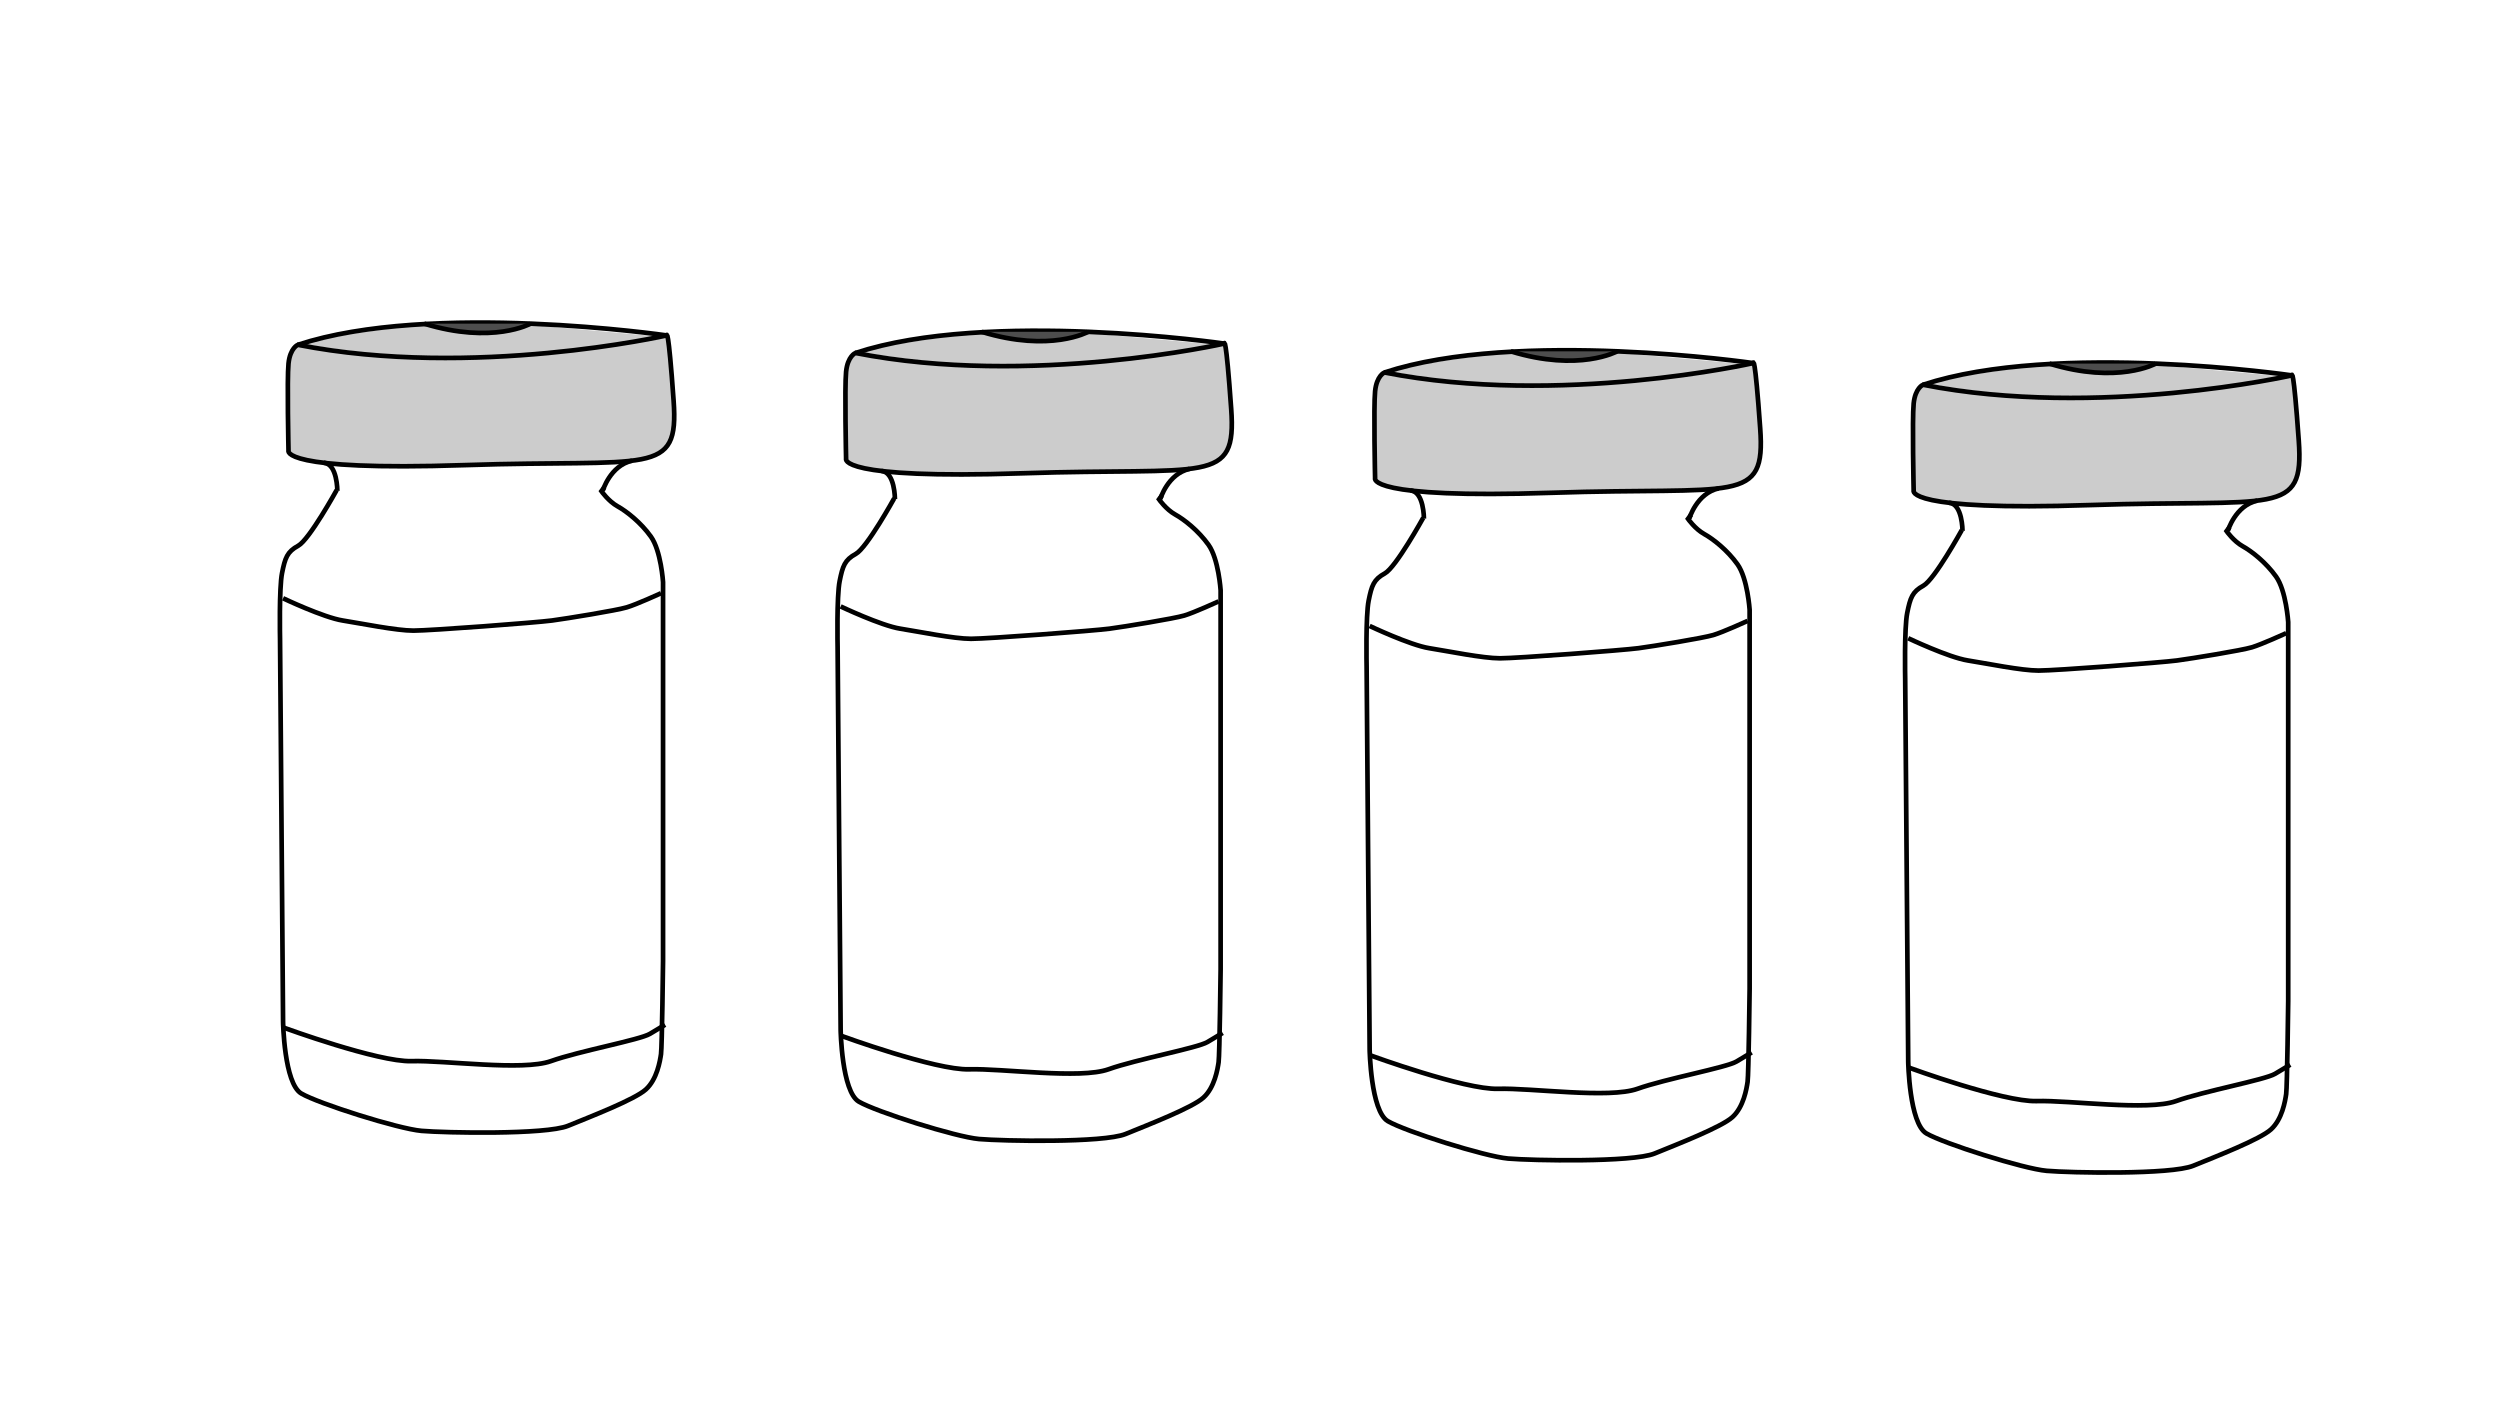
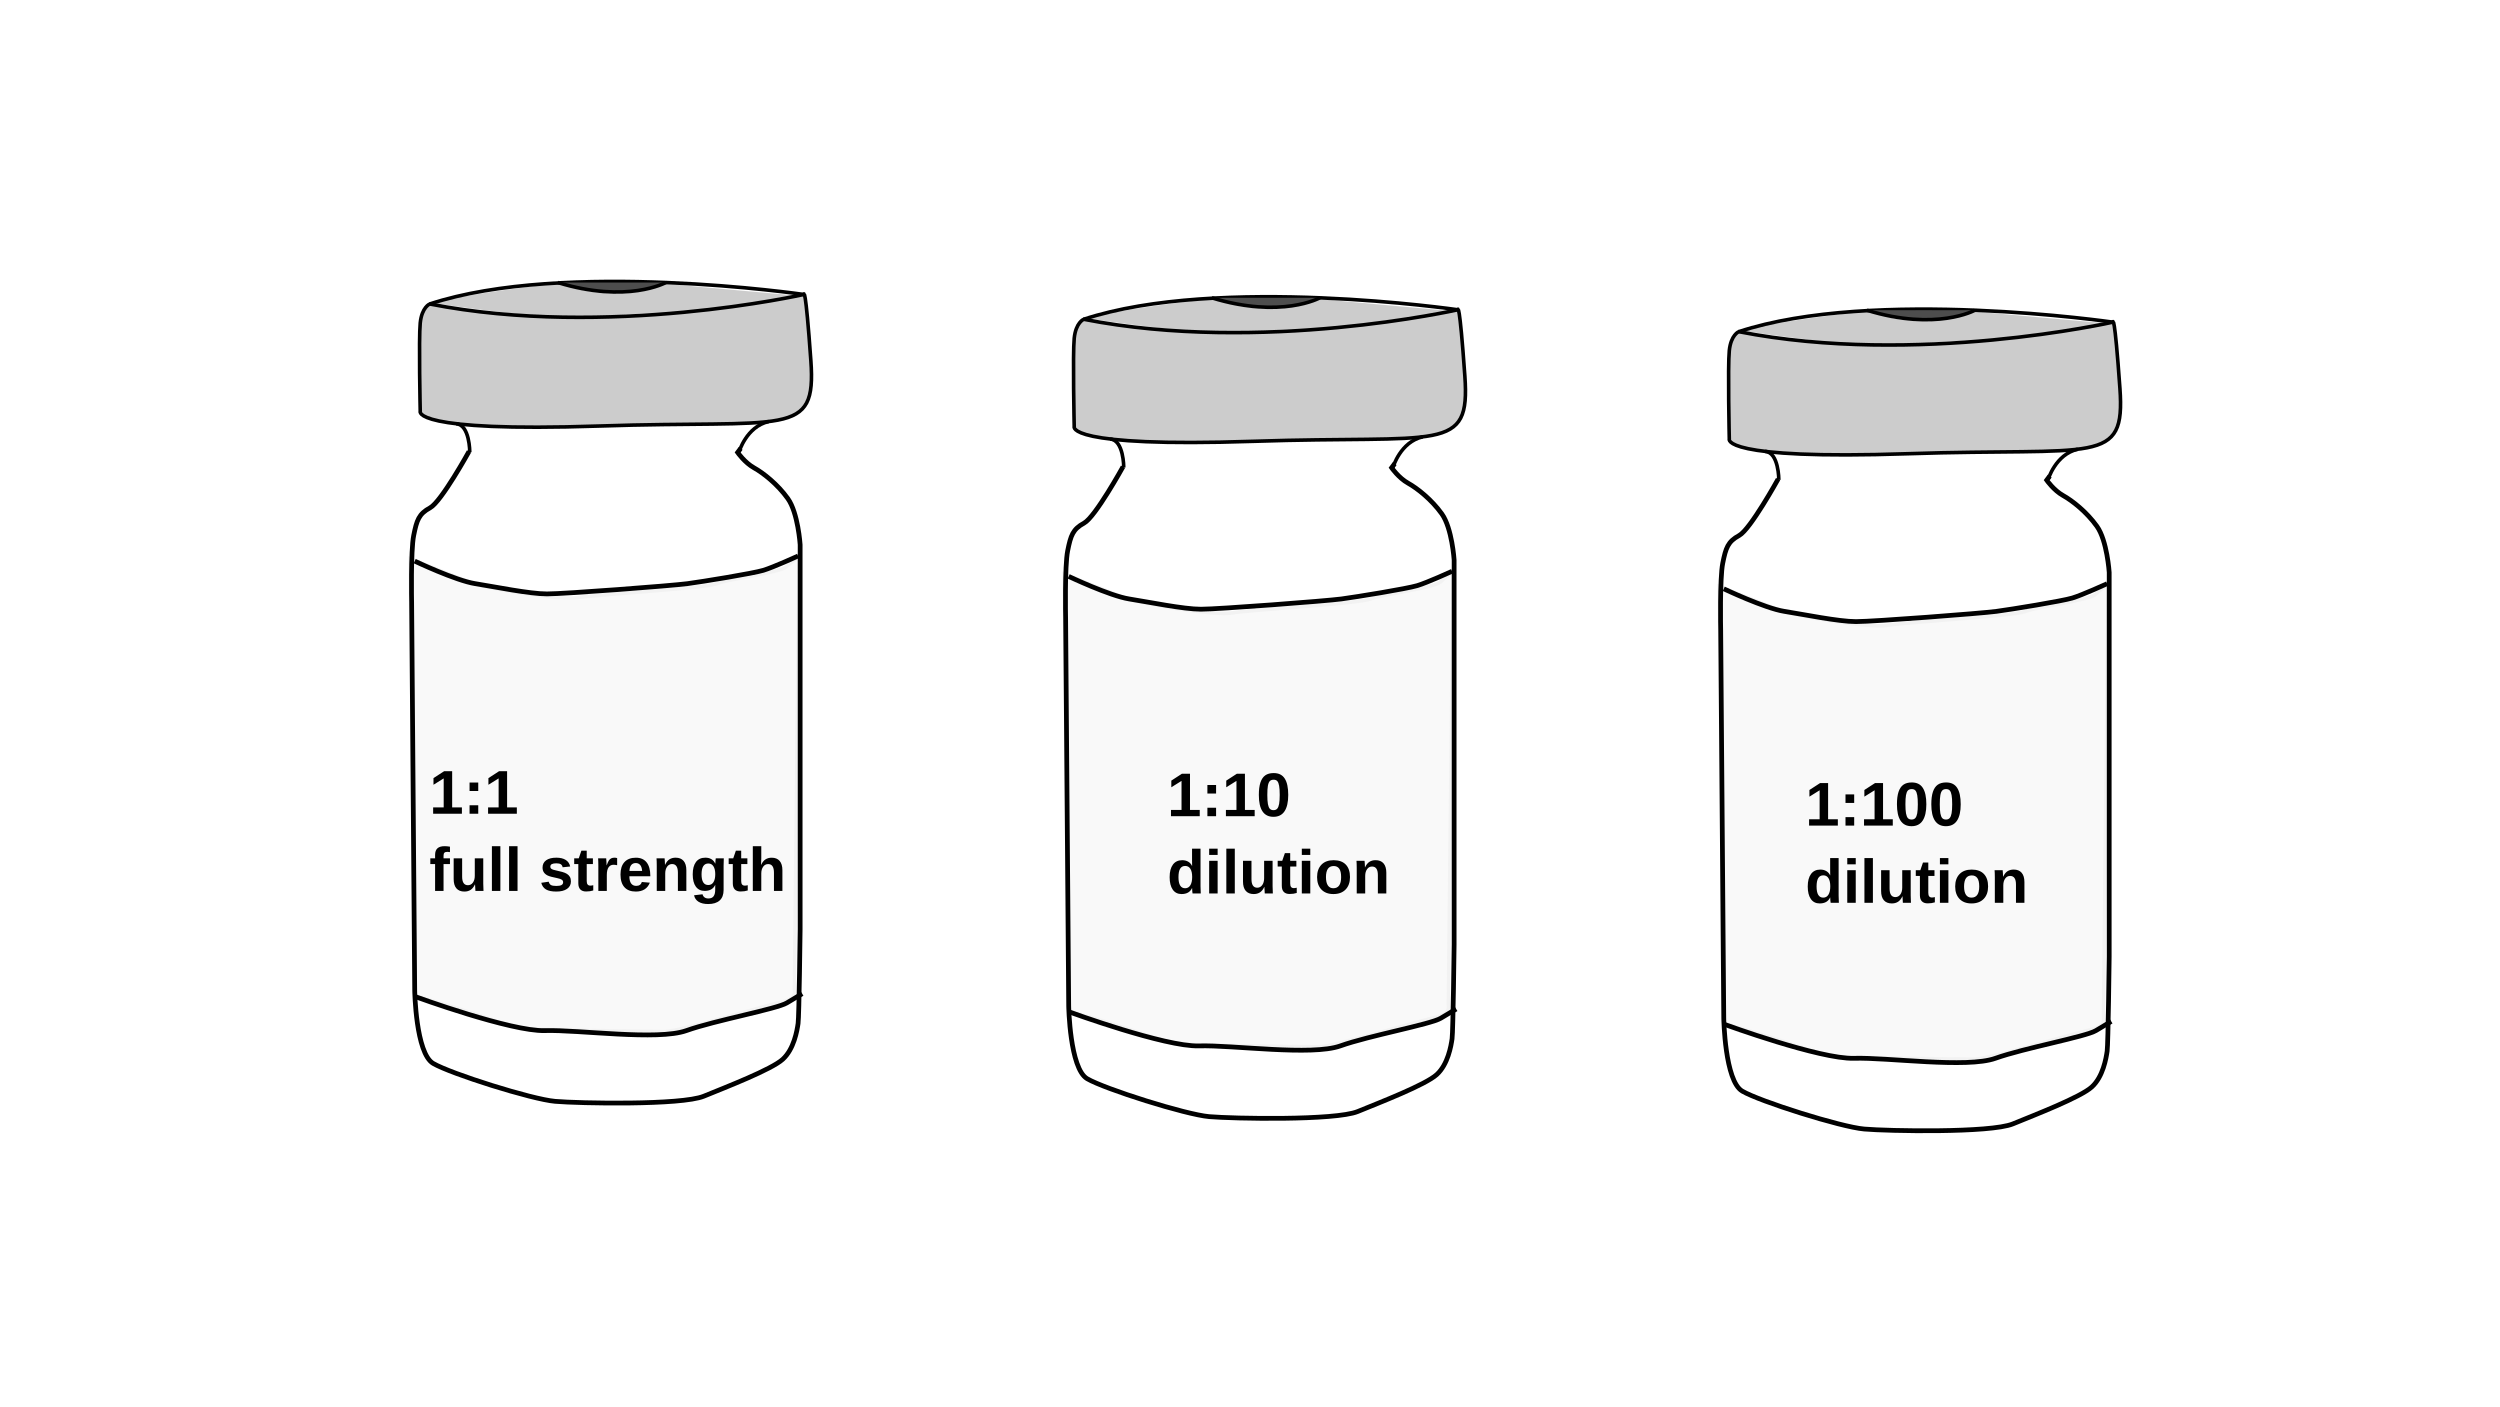
<svg xmlns="http://www.w3.org/2000/svg" version="1.1" viewBox="0 0 1600 900" id="svg80" width="1600" height="900" xml:space="preserve">
-   <path style="fill:#cccccc;fill-opacity:1;stroke:none;stroke-width:3;stroke-dasharray:none;paint-order:fill markers stroke" d="m 193.814,220.281 c 0,0 88.267,13.263 106.104,9.147 17.836,-4.116 48.478,-2.287 56.253,-4.116 7.775,-1.829 55.338,-7.775 55.338,-7.775 l 9.147,-2.287 -81.407,-7.317 c 0,0 -15.55,4.116 -21.038,5.488 -5.488,1.372 -26.069,0.457 -32.471,-1.829 -6.403,-2.287 -13.72,-4.116 -13.72,-4.116 0,0 -70.431,8.232 -78.206,12.806 z" id="path90" />
  <defs id="defs1">
+     <rect x="393.242" y="769.669" width="673.945" height="137.117" id="rect2" />
+     <rect x="238.015" y="778.723" width="344.087" height="85.375" id="rect1" />
    <style id="style1">
      .st0 {
        font-family: MyriadPro-Regular, 'Myriad Pro';
      }

      .st0, .st1 {
        font-size: 12px;
      }

      .st2, .st3 {
        font-size: 26px;
      }

      .st3, .st4 {
        font-family: Arial-BoldMT, Arial;
        font-weight: 700;
      }

      .st5, .st6, .st7 {
        stroke: #000;
        stroke-miterlimit: 10;
        stroke-width: 3px;
      }

      .st8 {
        display: none;
      }

      .st9, .st6 {
        fill: #1a1a1a;
      }

      .st7 {
        fill: none;
      }
    </style>
  </defs>
-   <path class="st7" d="m 426.648,214.672 c 0,0 -124,28 -236,6 0,0 -5,2 -6,12 -1,10 0,55.69 0,55.69 0,0 -6,13.31 113,9.31 119,-4 136.95,7.75 133.47,-41.13 -3.47,-48.87 -4.47,-41.87 -4.47,-41.87 z" id="path1" style="fill:#cccccc" />
-   <path class="st7" d="m 426.648,214.672 c 0,0 -151,-22 -236,6" id="path2" />
-   <path class="st7" d="m 339.578,207.142 c 0,0 -24.29,13.46 -68.11,0" id="path4" style="fill:#4d4d4d;fill-opacity:1" />
-   <path class="st7" d="m 215.898,314.172 c 0,0 0.03,-17.4 -8.61,-17.95" id="path5" />
-   <path class="st7" d="m 385.728,314.172 c 0,0 4.7,-16.17 18.81,-19.34" id="path6" />
  <g id="Layer_5" class="st8">
    <path class="st7" d="M 960.5,583.5" id="path80" />
  </g>
-   <path style="fill:none;stroke:#000000;stroke-width:3;stroke-dasharray:none;paint-order:fill markers stroke" d="m 215.44,313.698 c 0,0 -17.463,31.692 -24.578,35.573 -7.115,3.881 -8.408,7.761 -10.348,17.463 -1.94,9.702 -1.294,42.041 -1.294,42.041 l 1.94,245.13 c 0,0 0.647,39.454 11.642,45.921 10.995,6.468 62.091,22.637 76.967,23.931 14.876,1.294 79.554,2.587 93.783,-3.234 14.229,-5.821 42.688,-16.816 49.802,-23.284 7.115,-6.468 9.055,-18.11 9.702,-22.637 0.647,-4.527 1.294,-59.504 1.294,-59.504 V 372.555 c 0,0 -1.294,-20.05 -7.761,-29.105 -6.468,-9.055 -15.523,-16.17 -21.344,-19.403 -5.821,-3.234 -10.348,-9.702 -10.348,-9.702 l 1.94,-2.587" id="path84" />
-   <path style="fill:none;stroke:#000000;stroke-width:3;stroke-dasharray:none;paint-order:fill markers stroke" d="m 181.807,657.785 c 0,0 60.151,21.991 81.494,21.344 21.344,-0.647 71.146,6.468 89.256,0 18.11,-6.468 56.917,-13.582 63.384,-17.463 6.468,-3.881 9.702,-5.821 9.702,-5.821" id="path85" />
-   <path style="fill:none;stroke:#000000;stroke-width:3;stroke-dasharray:none;paint-order:fill markers stroke" d="m 181.16,382.903 c 0,0 25.871,12.289 38.16,14.229 12.289,1.94 34.279,6.468 45.275,6.468 10.995,0 78.907,-5.174 88.609,-6.468 9.702,-1.294 41.394,-6.468 47.862,-8.408 6.468,-1.94 21.991,-9.055 21.991,-9.055" id="path86" />
-   <path style="fill:#cccccc;fill-opacity:1;stroke:none;stroke-width:3;stroke-dasharray:none;paint-order:fill markers stroke" d="m 550.667,225.508 c 0,0 88.267,13.263 106.104,9.147 17.836,-4.116 48.478,-2.287 56.253,-4.116 7.775,-1.829 55.338,-7.775 55.338,-7.775 l 9.147,-2.287 -81.407,-7.317 c 0,0 -15.55,4.116 -21.038,5.488 -5.488,1.372 -26.069,0.457 -32.471,-1.829 -6.403,-2.287 -13.72,-4.116 -13.72,-4.116 0,0 -70.431,8.232 -78.206,12.806 z" id="path90-2" />
-   <path class="st7" d="m 783.501,219.899 c 0,0 -124,28 -236,6 0,0 -5,2 -6,12 -1,10 0,55.69 0,55.69 0,0 -6,13.31 113,9.31 119,-4 136.95,7.75 133.47,-41.13 -3.47,-48.87 -4.47,-41.87 -4.47,-41.87 z" id="path1-8" style="fill:#cccccc;stroke:#000000;stroke-width:3px;stroke-miterlimit:10" />
-   <path class="st7" d="m 783.501,219.899 c 0,0 -151,-22 -236,6" id="path2-4" style="fill:none;stroke:#000000;stroke-width:3px;stroke-miterlimit:10" />
-   <path class="st7" d="m 696.431,212.369 c 0,0 -24.29,13.46 -68.11,0" id="path4-4" style="fill:#4d4d4d;fill-opacity:1;stroke:#000000;stroke-width:3px;stroke-miterlimit:10" />
-   <path class="st7" d="m 572.751,319.399 c 0,0 0.03,-17.4 -8.61,-17.95" id="path5-8" style="fill:none;stroke:#000000;stroke-width:3px;stroke-miterlimit:10" />
-   <path class="st7" d="m 742.581,319.399 c 0,0 4.7,-16.17 18.81,-19.34" id="path6-0" style="fill:none;stroke:#000000;stroke-width:3px;stroke-miterlimit:10" />
-   <path style="fill:none;stroke:#000000;stroke-width:3;stroke-dasharray:none;paint-order:fill markers stroke" d="m 572.293,318.925 c 0,0 -17.463,31.692 -24.578,35.573 -7.115,3.881 -8.408,7.761 -10.348,17.463 -1.94,9.702 -1.294,42.041 -1.294,42.041 l 1.94,245.13 c 0,0 0.647,39.454 11.642,45.921 10.995,6.468 62.091,22.637 76.967,23.931 14.876,1.294 79.554,2.587 93.783,-3.234 14.229,-5.821 42.688,-16.816 49.802,-23.284 7.115,-6.468 9.055,-18.11 9.702,-22.637 0.647,-4.527 1.294,-59.504 1.294,-59.504 V 377.782 c 0,0 -1.294,-20.05 -7.761,-29.105 -6.468,-9.055 -15.523,-16.17 -21.344,-19.403 -5.821,-3.234 -10.348,-9.702 -10.348,-9.702 l 1.94,-2.587" id="path84-1" />
-   <path style="fill:none;stroke:#000000;stroke-width:3;stroke-dasharray:none;paint-order:fill markers stroke" d="m 538.66,663.012 c 0,0 60.151,21.991 81.494,21.344 21.344,-0.647 71.146,6.468 89.256,0 18.11,-6.468 56.917,-13.582 63.384,-17.463 6.468,-3.881 9.702,-5.821 9.702,-5.821" id="path85-5" />
-   <path style="fill:none;stroke:#000000;stroke-width:3;stroke-dasharray:none;paint-order:fill markers stroke" d="m 538.014,388.13 c 0,0 25.871,12.289 38.16,14.229 12.289,1.94 34.279,6.468 45.275,6.468 10.995,0 78.907,-5.174 88.609,-6.468 9.702,-1.294 41.394,-6.468 47.862,-8.408 6.468,-1.94 21.991,-9.055 21.991,-9.055" id="path86-1" />
-   <path style="fill:#cccccc;fill-opacity:1;stroke:none;stroke-width:3;stroke-dasharray:none;paint-order:fill markers stroke" d="m 889.227,237.993 c 0,0 88.267,13.263 106.103,9.147 17.836,-4.116 48.478,-2.287 56.253,-4.116 7.775,-1.829 55.338,-7.775 55.338,-7.775 l 9.147,-2.287 -81.407,-7.317 c 0,0 -15.55,4.116 -21.038,5.488 -5.488,1.372 -26.069,0.457 -32.471,-1.829 -6.403,-2.287 -13.72,-4.116 -13.72,-4.116 0,0 -70.431,8.232 -78.206,12.806 z" id="path90-1" />
-   <path class="st7" d="m 1122.062,232.383 c 0,0 -124,28 -236,6 0,0 -5,2 -6,12 -1,10 0,55.69 0,55.69 0,0 -6,13.31 113,9.31 119,-4 136.95,7.75 133.47,-41.13 -3.47,-48.87 -4.47,-41.87 -4.47,-41.87 z" id="path1-5" style="fill:#cccccc;stroke:#000000;stroke-width:3px;stroke-miterlimit:10" />
-   <path class="st7" d="m 1122.062,232.383 c 0,0 -151,-22 -236,6" id="path2-1" style="fill:none;stroke:#000000;stroke-width:3px;stroke-miterlimit:10" />
-   <path class="st7" d="m 1034.992,224.853 c 0,0 -24.29,13.46 -68.11,0" id="path4-7" style="fill:#4d4d4d;fill-opacity:1;stroke:#000000;stroke-width:3px;stroke-miterlimit:10" />
-   <path class="st7" d="m 911.312,331.883 c 0,0 0.03,-17.4 -8.61,-17.95" id="path5-0" style="fill:none;stroke:#000000;stroke-width:3px;stroke-miterlimit:10" />
-   <path class="st7" d="m 1081.142,331.883 c 0,0 4.7,-16.17 18.81,-19.34" id="path6-8" style="fill:none;stroke:#000000;stroke-width:3px;stroke-miterlimit:10" />
-   <path style="fill:none;stroke:#000000;stroke-width:3;stroke-dasharray:none;paint-order:fill markers stroke" d="m 910.854,331.41 c 0,0 -17.463,31.692 -24.578,35.573 -7.114,3.881 -8.408,7.761 -10.348,17.463 -1.94,9.702 -1.294,42.041 -1.294,42.041 l 1.94,245.13 c 0,0 0.647,39.454 11.642,45.921 10.995,6.468 62.091,22.637 76.967,23.931 14.876,1.294 79.554,2.587 93.783,-3.234 14.229,-5.821 42.688,-16.816 49.802,-23.284 7.114,-6.468 9.055,-18.11 9.702,-22.637 0.647,-4.527 1.294,-59.504 1.294,-59.504 V 390.267 c 0,0 -1.294,-20.05 -7.761,-29.105 -6.468,-9.055 -15.523,-16.17 -21.344,-19.403 -5.821,-3.234 -10.348,-9.702 -10.348,-9.702 l 1.94,-2.587" id="path84-5" />
-   <path style="fill:none;stroke:#000000;stroke-width:3;stroke-dasharray:none;paint-order:fill markers stroke" d="m 877.221,675.497 c 0,0 60.151,21.991 81.494,21.344 21.344,-0.647 71.146,6.468 89.256,0 18.11,-6.468 56.917,-13.582 63.385,-17.463 6.468,-3.881 9.702,-5.821 9.702,-5.821" id="path85-3" />
-   <path style="fill:none;stroke:#000000;stroke-width:3;stroke-dasharray:none;paint-order:fill markers stroke" d="m 876.574,400.615 c 0,0 25.871,12.289 38.16,14.229 12.289,1.94 34.279,6.468 45.275,6.468 10.995,0 78.907,-5.174 88.609,-6.468 9.702,-1.294 41.394,-6.468 47.862,-8.408 6.468,-1.94 21.991,-9.055 21.991,-9.055" id="path86-7" />
-   <path style="fill:#cccccc;fill-opacity:1;stroke:none;stroke-width:3;stroke-dasharray:none;paint-order:fill markers stroke" d="m 1233.913,245.853 c 0,0 88.267,13.263 106.103,9.147 17.836,-4.116 48.478,-2.287 56.253,-4.116 7.775,-1.829 55.339,-7.775 55.339,-7.775 l 9.147,-2.287 -81.407,-7.317 c 0,0 -15.55,4.116 -21.038,5.488 -5.488,1.372 -26.069,0.457 -32.471,-1.829 -6.403,-2.287 -13.72,-4.116 -13.72,-4.116 0,0 -70.431,8.232 -78.206,12.806 z" id="path90-6" />
-   <path class="st7" d="m 1466.747,240.243 c 0,0 -124,28 -236,6 0,0 -5,2 -6,12 -1,10 0,55.69 0,55.69 0,0 -6,13.31 113,9.31 119,-4 136.95,7.75 133.47,-41.13 -3.47,-48.87 -4.47,-41.87 -4.47,-41.87 z" id="path1-3" style="fill:#cccccc;stroke:#000000;stroke-width:3px;stroke-miterlimit:10" />
-   <path class="st7" d="m 1466.747,240.243 c 0,0 -151,-22 -236,6" id="path2-15" style="fill:none;stroke:#000000;stroke-width:3px;stroke-miterlimit:10" />
-   <path class="st7" d="m 1379.677,232.713 c 0,0 -24.29,13.46 -68.11,0" id="path4-8" style="fill:#4d4d4d;fill-opacity:1;stroke:#000000;stroke-width:3px;stroke-miterlimit:10" />
-   <path class="st7" d="m 1255.997,339.743 c 0,0 0.03,-17.4 -8.61,-17.95" id="path5-09" style="fill:none;stroke:#000000;stroke-width:3px;stroke-miterlimit:10" />
-   <path class="st7" d="m 1425.827,339.743 c 0,0 4.7,-16.17 18.81,-19.34" id="path6-2" style="fill:none;stroke:#000000;stroke-width:3px;stroke-miterlimit:10" />
-   <path style="fill:none;stroke:#000000;stroke-width:3;stroke-dasharray:none;paint-order:fill markers stroke" d="m 1255.539,339.27 c 0,0 -17.463,31.692 -24.578,35.573 -7.115,3.881 -8.408,7.761 -10.348,17.463 -1.94,9.702 -1.294,42.041 -1.294,42.041 l 1.94,245.13 c 0,0 0.647,39.454 11.642,45.921 10.995,6.468 62.091,22.637 76.967,23.931 14.876,1.294 79.554,2.587 93.783,-3.234 14.229,-5.821 42.688,-16.816 49.802,-23.284 7.115,-6.468 9.055,-18.11 9.702,-22.637 0.647,-4.527 1.294,-59.504 1.294,-59.504 V 398.127 c 0,0 -1.294,-20.05 -7.761,-29.105 -6.468,-9.055 -15.523,-16.17 -21.344,-19.403 -5.821,-3.234 -10.348,-9.702 -10.348,-9.702 l 1.94,-2.587" id="path84-4" />
-   <path style="fill:none;stroke:#000000;stroke-width:3;stroke-dasharray:none;paint-order:fill markers stroke" d="m 1221.907,683.357 c 0,0 60.151,21.991 81.494,21.344 21.344,-0.647 71.146,6.468 89.256,0 18.11,-6.468 56.917,-13.582 63.384,-17.463 6.468,-3.881 9.702,-5.821 9.702,-5.821" id="path85-33" />
-   <path style="fill:none;stroke:#000000;stroke-width:3;stroke-dasharray:none;paint-order:fill markers stroke" d="m 1221.26,408.475 c 0,0 25.871,12.289 38.16,14.229 12.289,1.94 34.279,6.468 45.275,6.468 10.995,0 78.907,-5.174 88.609,-6.468 9.702,-1.294 41.394,-6.468 47.862,-8.408 6.468,-1.94 21.991,-9.055 21.991,-9.055" id="path86-9" />
+   <path style="fill:#cccccc;fill-opacity:1;stroke:none;stroke-width:3.043;stroke-dasharray:none;paint-order:fill markers stroke" d="m 278.247,194.153 c 0,0 89.534,13.453 107.627,9.278 18.092,-4.175 49.174,-2.32 57.061,-4.175 7.886,-1.856 56.133,-7.886 56.133,-7.886 l 9.278,-2.32 -82.576,-7.423 c 0,0 -15.773,4.175 -21.34,5.567 -5.567,1.392 -26.443,0.464 -32.937,-1.856 -6.495,-2.32 -13.917,-4.175 -13.917,-4.175 0,0 -71.442,8.35 -79.328,12.989 z" id="path90" />
+   <path style="fill:#f9f9f9;stroke:#f2f2f2;stroke-width:2.309;paint-order:fill markers stroke" d="m 265.54,637.307 -2.986,-279.713 c 0,0 27.872,10.95 37.826,14.931 9.954,3.982 58.73,11.945 69.679,9.954 10.95,-1.991 81.624,-5.973 88.592,-8.959 6.968,-2.986 40.812,-6.968 44.794,-10.95 3.982,-3.982 7.963,-5.973 7.963,-5.973 l -2.986,276.726 c 0,0 1.991,5.973 -7.963,7.963 -9.954,1.991 -65.698,18.913 -74.656,18.913 -8.959,0 -84.611,-0.995 -91.579,-1.991 -6.968,-0.995 -34.84,-10.95 -44.794,-13.936 -9.954,-2.986 -23.89,-6.968 -23.89,-6.968 z" id="path9" />
+   <path class="st7" d="m 514.424,188.463 c 0,0 -125.78,28.402 -239.388,6.086 0,0 -5.072,2.029 -6.086,12.172 -1.014,10.144 0,56.489 0,56.489 0,0 -6.086,13.501 114.622,9.444 120.708,-4.057 138.916,7.861 135.386,-41.72 -3.52,-49.572 -4.534,-42.471 -4.534,-42.471 z" id="path1" style="fill:#cccccc;stroke:#000000;stroke-width:2.309px;stroke-miterlimit:10" />
+   <path class="st7" d="m 514.424,188.463 c 0,0 -153.168,-22.316 -239.388,6.086" id="path2" style="fill:none;stroke:#000000;stroke-width:2.309px;stroke-miterlimit:10" />
+   <path class="st7" d="m 426.104,180.825 c 0,0 -24.639,13.653 -69.088,0" id="path4" style="fill:#4d4d4d;fill-opacity:1;stroke:#000000;stroke-width:2.309px;stroke-miterlimit:10" />
+   <path class="st7" d="m 300.649,289.391 c 0,0 0.03,-17.65 -8.734,-18.208" id="path5" style="fill:none;stroke:#000000;stroke-width:2.309px;stroke-miterlimit:10" />
+   <path class="st7" d="m 472.917,289.391 c 0,0 4.767,-16.402 19.08,-19.618" id="path6" style="fill:none;stroke:#000000;stroke-width:2.309px;stroke-miterlimit:10" />
+   <path style="fill:none;stroke:#000000;stroke-width:3.043;stroke-dasharray:none;paint-order:fill markers stroke" d="m 300.184,288.911 c 0,0 -17.714,32.147 -24.93,36.084 -7.217,3.936 -8.529,7.873 -10.497,17.714 -1.968,9.841 -1.312,42.644 -1.312,42.644 l 1.968,248.649 c 0,0 0.656,40.02 11.809,46.581 11.153,6.561 62.982,22.962 78.072,24.274 15.089,1.312 80.696,2.624 95.129,-3.28 14.433,-5.905 43.3,-17.058 50.517,-23.618 7.217,-6.561 9.185,-18.37 9.841,-22.962 0.656,-4.592 1.312,-60.358 1.312,-60.358 V 348.613 c 0,0 -1.312,-20.338 -7.873,-29.523 -6.561,-9.185 -15.746,-16.402 -21.65,-19.682 -5.905,-3.28 -10.497,-9.841 -10.497,-9.841 l 1.968,-2.624" id="path84" />
+   <path style="fill:none;stroke:#000000;stroke-width:3.043;stroke-dasharray:none;paint-order:fill markers stroke" d="m 266.068,637.937 c 0,0 61.014,22.306 82.664,21.65 21.65,-0.656 72.167,6.561 90.537,0 18.37,-6.561 57.734,-13.777 64.294,-17.714 6.561,-3.936 9.841,-5.905 9.841,-5.905" id="path85" />
+   <path style="fill:none;stroke:#000000;stroke-width:3.043;stroke-dasharray:none;paint-order:fill markers stroke" d="m 265.412,359.11 c 0,0 26.243,12.465 38.708,14.433 12.465,1.968 34.771,6.561 45.925,6.561 11.153,0 80.04,-5.249 89.881,-6.561 9.841,-1.312 41.988,-6.561 48.549,-8.529 6.561,-1.968 22.306,-9.185 22.306,-9.185" id="path86" />
+   <path style="fill:#cccccc;fill-opacity:1;stroke:none;stroke-width:3.043;stroke-dasharray:none;paint-order:fill markers stroke" d="m 696.798,203.94 c 0,0 89.534,13.453 107.627,9.278 18.092,-4.175 49.174,-2.32 57.061,-4.175 7.886,-1.856 56.133,-7.886 56.133,-7.886 l 9.278,-2.32 -82.576,-7.423 c 0,0 -15.773,4.175 -21.34,5.567 -5.567,1.392 -26.443,0.464 -32.937,-1.856 -6.495,-2.32 -13.917,-4.175 -13.917,-4.175 0,0 -71.442,8.35 -79.328,12.989 z" id="path90-5" />
+   <path style="fill:#f9f9f9;stroke:#f2f2f2;stroke-width:2.309;paint-order:fill markers stroke" d="m 684.091,647.094 -2.986,-279.713 c 0,0 27.872,10.95 37.826,14.931 9.954,3.982 58.73,11.945 69.679,9.954 10.95,-1.991 81.624,-5.973 88.592,-8.959 6.968,-2.986 40.812,-6.968 44.794,-10.95 3.982,-3.982 7.963,-5.973 7.963,-5.973 l -2.986,276.726 c 0,0 1.991,5.973 -7.963,7.963 -9.954,1.991 -65.698,18.913 -74.656,18.913 -8.959,0 -84.611,-0.995 -91.579,-1.991 -6.968,-0.995 -34.84,-10.95 -44.794,-13.936 -9.954,-2.986 -23.89,-6.968 -23.89,-6.968 z" id="path9-5" />
+   <path class="st7" d="m 932.975,198.249 c 0,0 -125.78,28.402 -239.388,6.086 0,0 -5.072,2.029 -6.086,12.172 -1.014,10.144 0,56.489 0,56.489 0,0 -6.086,13.501 114.622,9.444 120.708,-4.057 138.916,7.861 135.386,-41.72 -3.52,-49.572 -4.534,-42.471 -4.534,-42.471 z" id="path1-4" style="fill:#cccccc;stroke:#000000;stroke-width:2.309px;stroke-miterlimit:10" />
+   <path class="st7" d="m 932.975,198.249 c 0,0 -153.168,-22.316 -239.388,6.086" id="path2-1" style="fill:none;stroke:#000000;stroke-width:2.309px;stroke-miterlimit:10" />
+   <path class="st7" d="m 844.655,190.611 c 0,0 -24.639,13.653 -69.088,0" id="path4-8" style="fill:#4d4d4d;fill-opacity:1;stroke:#000000;stroke-width:2.309px;stroke-miterlimit:10" />
+   <path class="st7" d="m 719.199,299.178 c 0,0 0.03,-17.65 -8.734,-18.208" id="path5-8" style="fill:none;stroke:#000000;stroke-width:2.309px;stroke-miterlimit:10" />
+   <path class="st7" d="m 891.467,299.178 c 0,0 4.768,-16.402 19.08,-19.618" id="path6-3" style="fill:none;stroke:#000000;stroke-width:2.309px;stroke-miterlimit:10" />
+   <path style="fill:none;stroke:#000000;stroke-width:3.043;stroke-dasharray:none;paint-order:fill markers stroke" d="m 718.734,298.697 c 0,0 -17.714,32.147 -24.93,36.084 -7.217,3.936 -8.529,7.873 -10.497,17.714 -1.968,9.841 -1.312,42.644 -1.312,42.644 l 1.968,248.649 c 0,0 0.656,40.02 11.809,46.581 11.153,6.561 62.982,22.962 78.072,24.274 15.089,1.312 80.696,2.624 95.129,-3.28 14.433,-5.905 43.3,-17.058 50.517,-23.618 7.217,-6.561 9.185,-18.37 9.841,-22.962 0.656,-4.592 1.312,-60.358 1.312,-60.358 V 358.399 c 0,0 -1.312,-20.338 -7.873,-29.523 -6.561,-9.185 -15.746,-16.402 -21.65,-19.682 -5.905,-3.28 -10.497,-9.841 -10.497,-9.841 l 1.968,-2.624" id="path84-5" />
+   <path style="fill:none;stroke:#000000;stroke-width:3.043;stroke-dasharray:none;paint-order:fill markers stroke" d="m 684.619,647.724 c 0,0 61.014,22.306 82.664,21.65 21.65,-0.656 72.167,6.561 90.537,0 18.37,-6.561 57.734,-13.777 64.294,-17.714 6.561,-3.936 9.841,-5.905 9.841,-5.905" id="path85-2" />
+   <path style="fill:none;stroke:#000000;stroke-width:3.043;stroke-dasharray:none;paint-order:fill markers stroke" d="m 683.963,368.896 c 0,0 26.243,12.465 38.708,14.433 12.465,1.968 34.771,6.561 45.925,6.561 11.153,0 80.04,-5.249 89.881,-6.561 9.841,-1.312 41.988,-6.561 48.549,-8.529 6.561,-1.968 22.306,-9.185 22.306,-9.185" id="path86-2" />
+   <path style="fill:#cccccc;fill-opacity:1;stroke:none;stroke-width:3.043;stroke-dasharray:none;paint-order:fill markers stroke" d="m 1116.044,211.875 c 0,0 89.534,13.453 107.627,9.278 18.092,-4.175 49.174,-2.32 57.061,-4.175 7.886,-1.856 56.133,-7.886 56.133,-7.886 l 9.278,-2.32 -82.576,-7.423 c 0,0 -15.773,4.175 -21.34,5.567 -5.567,1.392 -26.443,0.464 -32.938,-1.856 -6.495,-2.32 -13.917,-4.175 -13.917,-4.175 0,0 -71.442,8.35 -79.328,12.989 z" id="path90-5-6" />
+   <path style="fill:#f9f9f9;stroke:#f2f2f2;stroke-width:2.309;paint-order:fill markers stroke" d="m 1103.337,655.029 -2.986,-279.713 c 0,0 27.872,10.95 37.826,14.931 9.954,3.982 58.73,11.945 69.679,9.954 10.95,-1.991 81.624,-5.973 88.592,-8.959 6.968,-2.986 40.812,-6.968 44.794,-10.95 3.982,-3.982 7.963,-5.973 7.963,-5.973 l -2.986,276.726 c 0,0 1.991,5.973 -7.963,7.963 -9.954,1.991 -65.698,18.913 -74.656,18.913 -8.959,0 -84.611,-0.995 -91.579,-1.991 -6.968,-0.995 -34.84,-10.95 -44.794,-13.936 -9.954,-2.986 -23.89,-6.968 -23.89,-6.968 z" id="path9-5-7" />
+   <path class="st7" d="m 1352.221,206.185 c 0,0 -125.78,28.402 -239.388,6.086 0,0 -5.072,2.029 -6.086,12.172 -1.014,10.144 0,56.489 0,56.489 0,0 -6.086,13.501 114.622,9.444 120.708,-4.057 138.916,7.861 135.386,-41.72 -3.52,-49.572 -4.534,-42.471 -4.534,-42.471 z" id="path1-4-8" style="fill:#cccccc;stroke:#000000;stroke-width:2.309px;stroke-miterlimit:10" />
+   <path class="st7" d="m 1352.221,206.185 c 0,0 -153.168,-22.316 -239.388,6.086" id="path2-1-4" style="fill:none;stroke:#000000;stroke-width:2.309px;stroke-miterlimit:10" />
+   <path class="st7" d="m 1263.901,198.547 c 0,0 -24.639,13.653 -69.088,0" id="path4-8-1" style="fill:#4d4d4d;fill-opacity:1;stroke:#000000;stroke-width:2.309px;stroke-miterlimit:10" />
+   <path class="st7" d="m 1138.445,307.113 c 0,0 0.031,-17.65 -8.734,-18.208" id="path5-8-7" style="fill:none;stroke:#000000;stroke-width:2.309px;stroke-miterlimit:10" />
+   <path class="st7" d="m 1310.713,307.113 c 0,0 4.768,-16.402 19.08,-19.618" id="path6-3-1" style="fill:none;stroke:#000000;stroke-width:2.309px;stroke-miterlimit:10" />
+   <path style="fill:none;stroke:#000000;stroke-width:3.043;stroke-dasharray:none;paint-order:fill markers stroke" d="m 1137.98,306.633 c 0,0 -17.714,32.147 -24.93,36.084 -7.217,3.936 -8.529,7.873 -10.497,17.714 -1.968,9.841 -1.312,42.644 -1.312,42.644 l 1.968,248.649 c 0,0 0.656,40.02 11.809,46.581 11.153,6.561 62.982,22.962 78.072,24.274 15.089,1.312 80.696,2.624 95.129,-3.28 14.433,-5.905 43.3,-17.058 50.517,-23.618 7.217,-6.561 9.185,-18.37 9.841,-22.962 0.656,-4.592 1.312,-60.358 1.312,-60.358 V 366.335 c 0,0 -1.312,-20.338 -7.873,-29.523 -6.561,-9.185 -15.746,-16.402 -21.65,-19.682 -5.905,-3.28 -10.497,-9.841 -10.497,-9.841 l 1.968,-2.624" id="path84-5-8" />
+   <path style="fill:none;stroke:#000000;stroke-width:3.043;stroke-dasharray:none;paint-order:fill markers stroke" d="m 1103.865,655.659 c 0,0 61.014,22.306 82.664,21.65 21.65,-0.656 72.167,6.561 90.537,0 18.37,-6.561 57.734,-13.777 64.294,-17.714 6.561,-3.936 9.841,-5.905 9.841,-5.905" id="path85-2-7" />
+   <path style="fill:none;stroke:#000000;stroke-width:3.043;stroke-dasharray:none;paint-order:fill markers stroke" d="m 1103.209,376.832 c 0,0 26.243,12.465 38.708,14.433 12.465,1.968 34.771,6.561 45.925,6.561 11.153,0 80.04,-5.249 89.881,-6.561 9.841,-1.312 41.988,-6.561 48.549,-8.529 6.561,-1.968 22.306,-9.185 22.306,-9.185" id="path86-2-8" />
+   <text xml:space="preserve" id="text1" style="font-size:28px;font-family:ArialMT, Arial;-inkscape-font-specification:'ArialMT, Arial, Normal';text-align:center;writing-mode:lr-tb;direction:ltr;white-space:pre;shape-inside:url(#rect1);fill:#000000;stroke:#f2f2f2;stroke-width:5.57;paint-order:fill markers stroke" />
+   <text id="text40" x="266.963" y="523.362" style="font-style:normal;font-variant:normal;font-weight:bold;font-stretch:normal;font-size:39.545px;font-family:Arial-BoldMT, Arial;-inkscape-font-specification:'Arial-BoldMT, Arial, Bold';font-variant-ligatures:normal;font-variant-caps:normal;font-variant-numeric:normal;font-variant-east-asian:normal;white-space:pre;inline-size:346.412;stroke-width:1.318" transform="translate(7.761363,-2.587121)" xml:space="preserve">
+     <tspan x="266.963" y="523.362" id="tspan1">1:1
+ </tspan>
+     <tspan x="266.963" y="572.794" id="tspan4">full strength</tspan>
+   </text>
+   <text id="text40-5" x="746.94" y="522.372" style="font-style:normal;font-variant:normal;font-weight:bold;font-stretch:normal;font-size:39.545px;font-family:Arial-BoldMT, Arial;-inkscape-font-specification:'Arial-BoldMT, Arial, Bold';font-variant-ligatures:normal;font-variant-caps:normal;font-variant-numeric:normal;font-variant-east-asian:normal;stroke-width:1.318">
+     <tspan id="tspan2" x="746.94" y="522.372">1:10 </tspan>
+     <tspan id="tspan3" x="746.94" y="571.803">dilution</tspan>
+   </text>
+   <text id="text40-5-8" x="1155.327" y="528.378" style="font-style:normal;font-variant:normal;font-weight:bold;font-stretch:normal;font-size:39.545px;font-family:Arial-BoldMT, Arial;-inkscape-font-specification:'Arial-BoldMT, Arial, Bold';font-variant-ligatures:normal;font-variant-caps:normal;font-variant-numeric:normal;font-variant-east-asian:normal;stroke-width:1.318">
+     <tspan id="tspan2-7" x="1155.327" y="528.378">1:100 </tspan>
+     <tspan id="tspan3-1" x="1155.327" y="577.809">dilution</tspan>
+   </text>
</svg>
